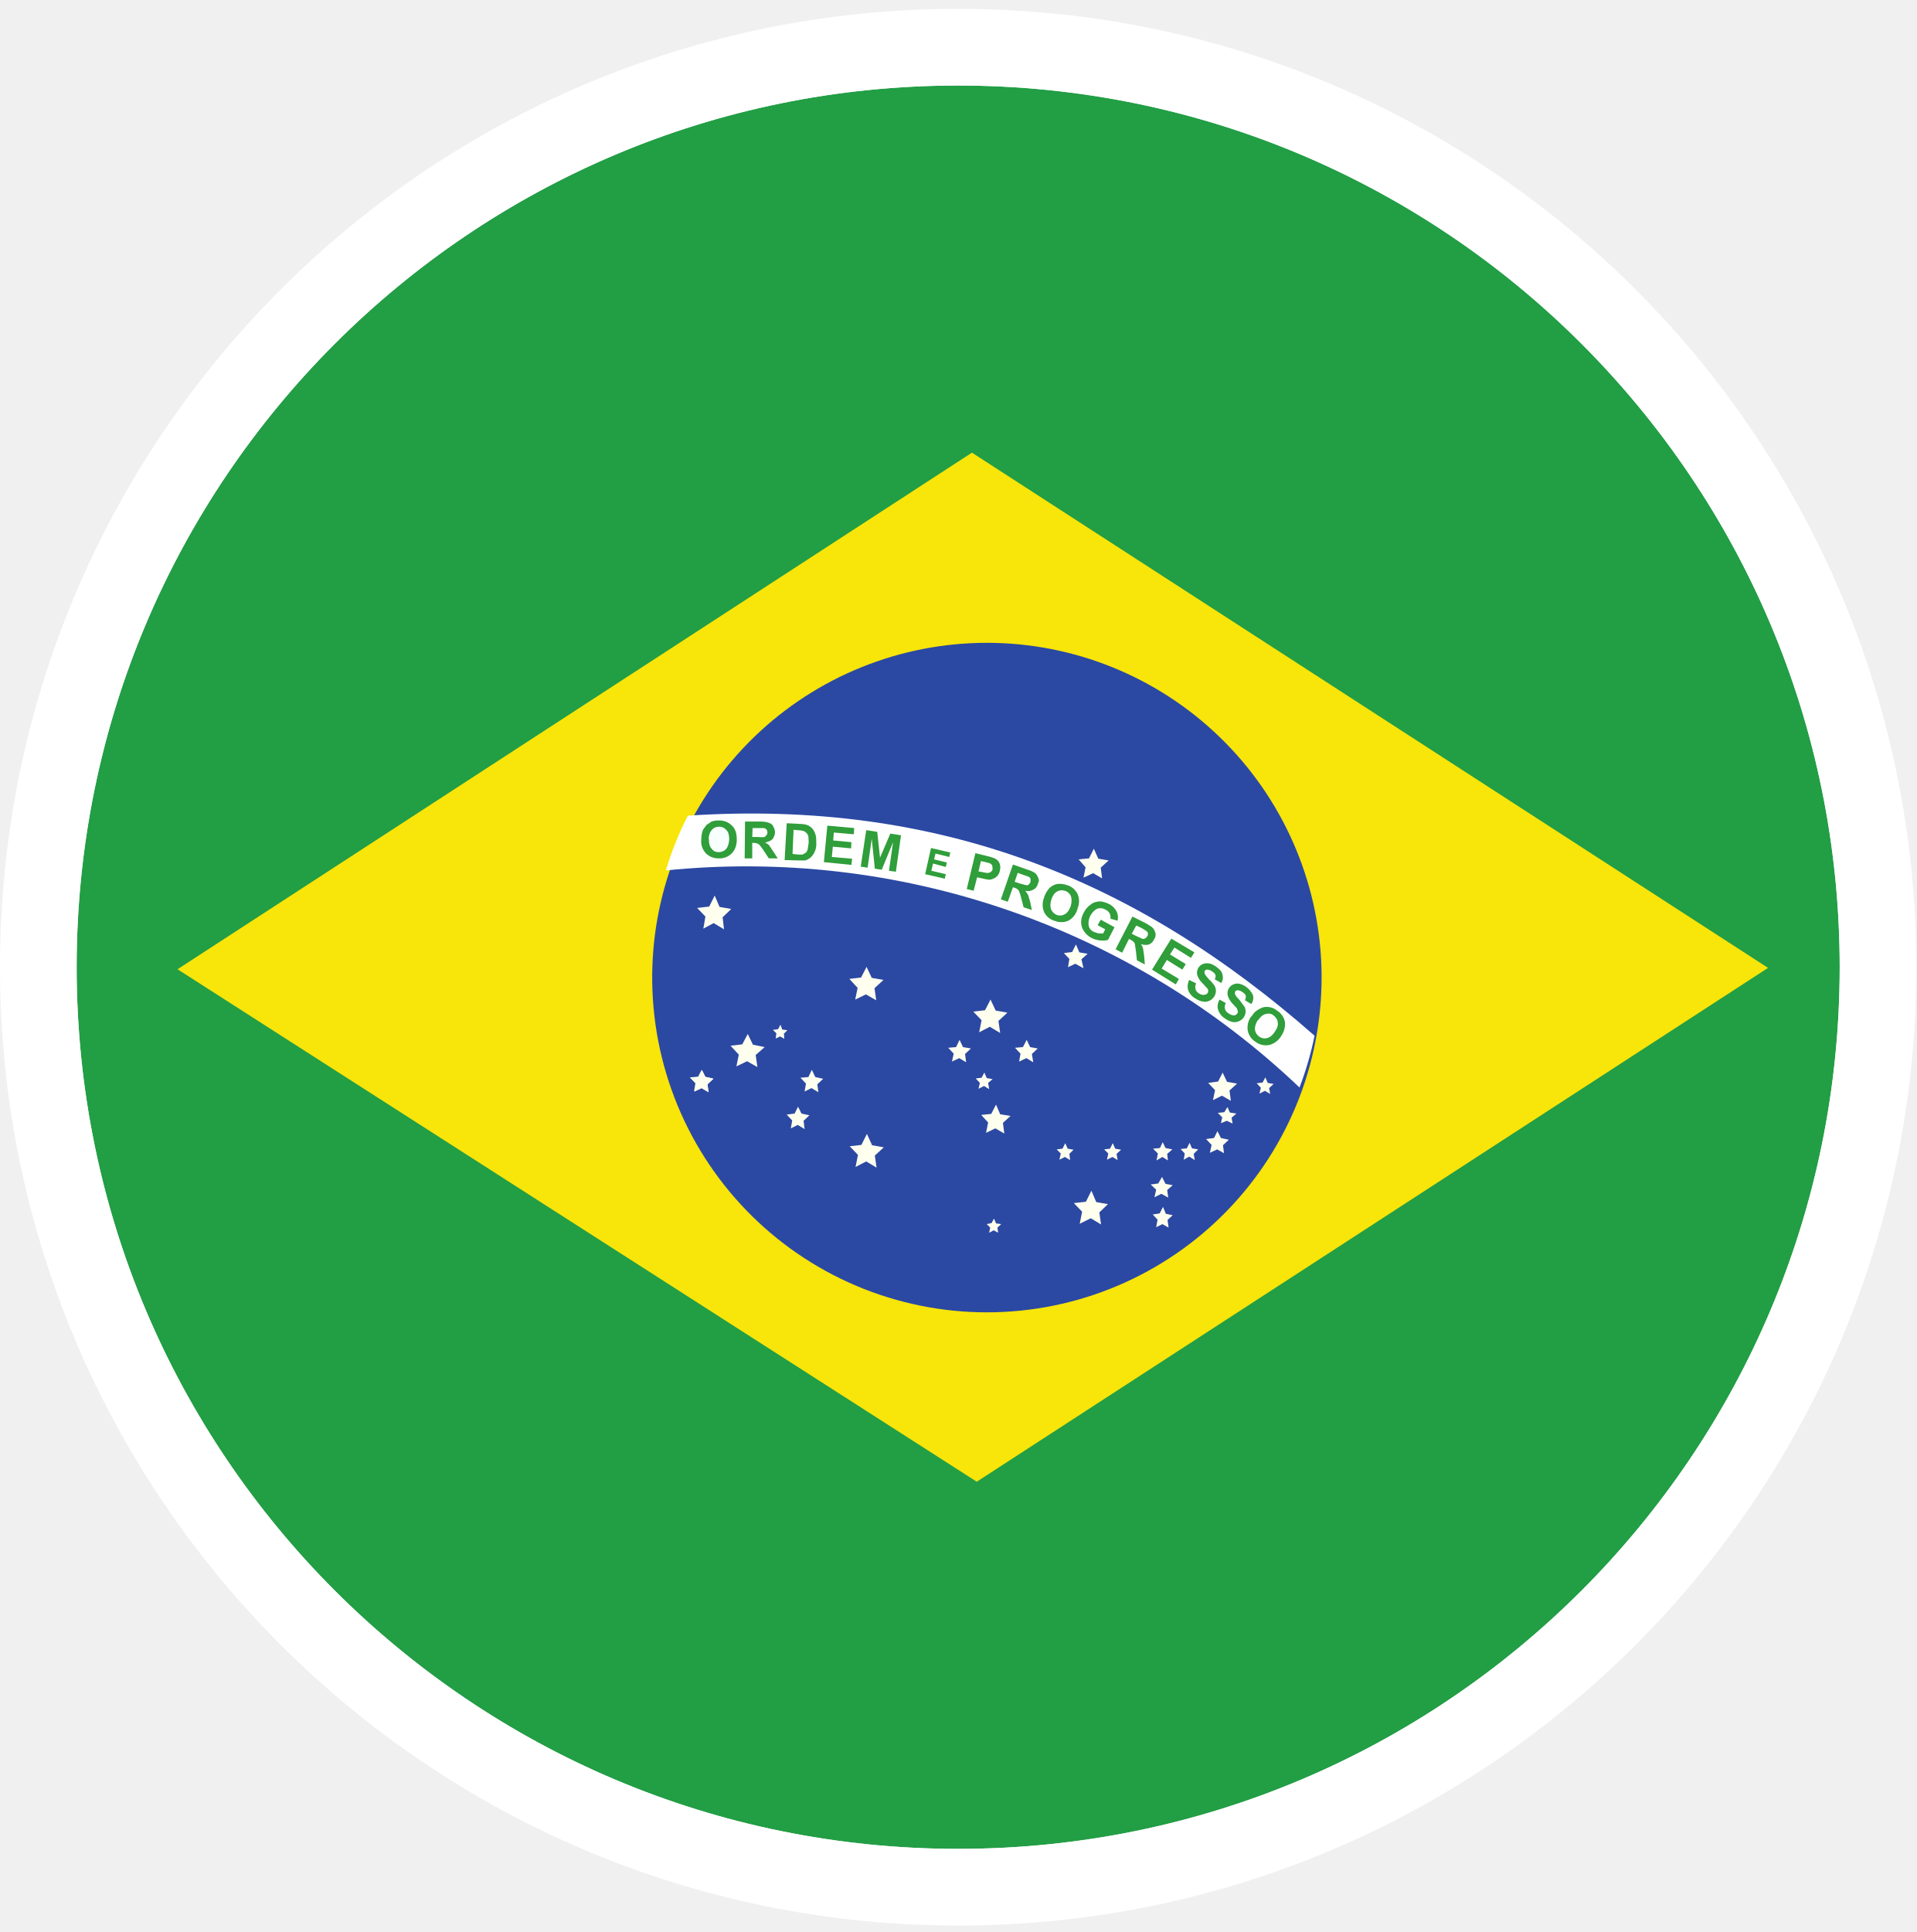
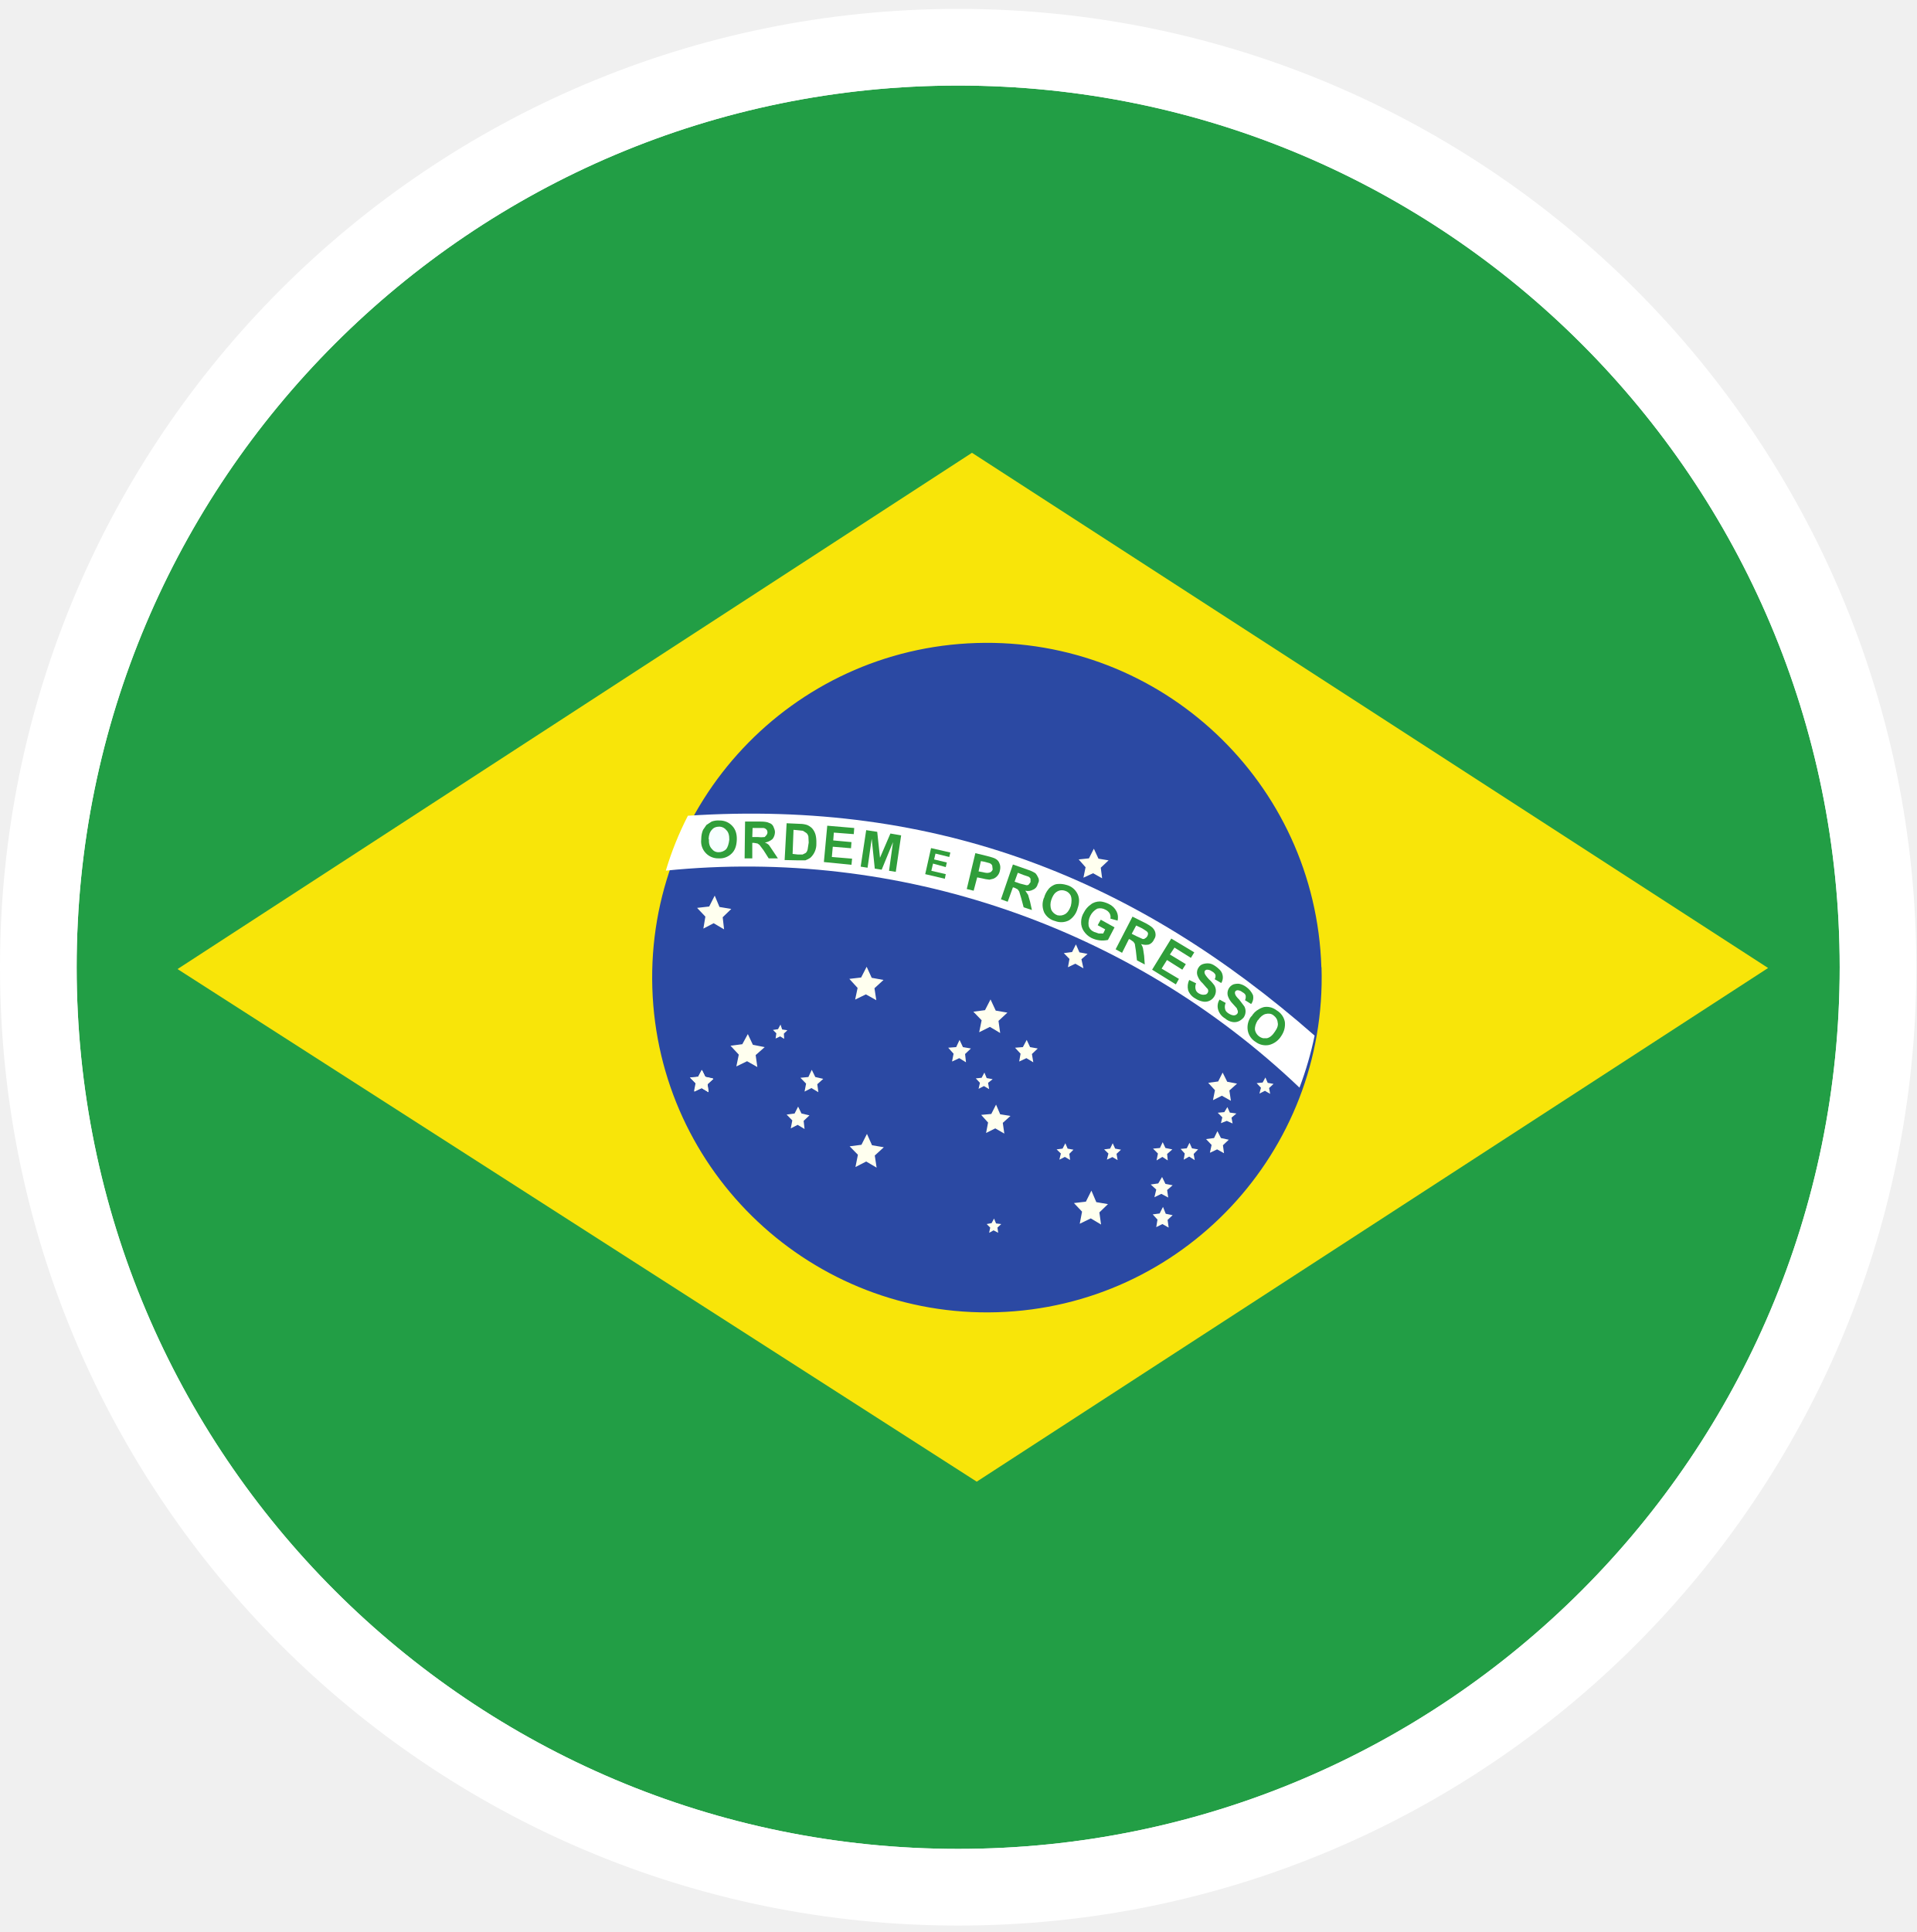
- <svg xmlns="http://www.w3.org/2000/svg" width="125" height="126" viewBox="0 0 125 126" fill="none">
-   <g clip-path="url(#clip0_4157_12158)">
-     <path fill-rule="evenodd" clip-rule="evenodd" d="M5 5.578H120V120.578H5V5.578Z" fill="#229E45" />
-     <path fill-rule="evenodd" clip-rule="evenodd" d="M63.712 96.634L115.327 63.123L63.398 29.521L11.58 63.212L63.712 96.634Z" fill="#F8E509" />
-     <path fill-rule="evenodd" clip-rule="evenodd" d="M86.195 63.078C86.285 66.002 85.787 68.915 84.73 71.643C83.673 74.372 82.078 76.859 80.04 78.959C78.003 81.059 75.564 82.728 72.868 83.866C70.173 85.005 67.276 85.59 64.351 85.587C61.425 85.584 58.529 84.993 55.836 83.849C53.143 82.705 50.708 81.031 48.674 78.927C46.641 76.823 45.051 74.332 44 71.601C42.948 68.871 42.456 65.957 42.553 63.033C42.74 57.367 45.125 51.996 49.201 48.056C53.278 44.117 58.727 41.917 64.395 41.923C70.065 41.929 75.509 44.14 79.577 48.088C83.646 52.036 86.019 57.411 86.195 63.078Z" fill="#2B49A3" />
-     <path fill-rule="evenodd" clip-rule="evenodd" d="M57.176 76.15L56.502 75.746L55.806 76.105L55.963 75.319L55.424 74.757L56.188 74.668L56.547 73.949L56.884 74.69L57.648 74.825L57.063 75.364M71.82 79.856L71.147 79.452L70.428 79.811L70.585 79.025L70.046 78.463L70.832 78.374L71.191 77.655L71.506 78.396L72.269 78.531L71.708 79.07M65.509 73.926L64.925 73.589L64.318 73.881L64.453 73.207L64.004 72.713L64.655 72.646L64.97 72.04L65.239 72.668L65.913 72.781L65.419 73.23M80.288 71.793L79.704 71.456L79.12 71.748L79.255 71.096L78.806 70.624L79.457 70.535L79.749 69.951L80.041 70.557L80.692 70.669L80.198 71.119M65.239 67.368L64.565 66.963L63.869 67.323L64.026 66.537L63.487 65.975L64.251 65.885L64.61 65.189L64.947 65.908L65.711 66.043L65.127 66.582M47.226 60.607L46.552 60.203L45.878 60.562L46.013 59.776L45.474 59.214L46.26 59.124L46.619 58.406L46.934 59.147L47.697 59.282L47.136 59.821M49.404 69.591L48.73 69.21L48.034 69.546L48.191 68.783L47.652 68.199L48.416 68.109L48.775 67.435L49.112 68.131L49.876 68.289L49.292 68.805M71.888 57.283L71.304 56.946L70.675 57.238L70.81 56.564L70.36 56.047L71.034 55.98L71.349 55.351L71.641 56.002L72.314 56.115L71.798 56.586M70.675 63.145L70.136 62.853L69.664 63.078L69.754 62.539L69.394 62.157L69.934 62.089L70.181 61.595L70.405 62.112L70.944 62.202L70.54 62.561M46.192 71.209L45.743 70.939L45.272 71.164L45.361 70.647L45.002 70.265L45.541 70.22L45.766 69.771L45.99 70.22L46.507 70.332L46.125 70.692M80.4 73.275L80.019 73.095L79.637 73.252L79.727 72.871L79.435 72.579L79.861 72.534L80.064 72.197L80.221 72.556L80.647 72.624L80.333 72.893" fill="#FFFFEF" />
-     <path fill-rule="evenodd" clip-rule="evenodd" d="M46.216 71.231L45.767 70.962L45.295 71.186L45.407 70.67L45.025 70.288L45.542 70.243L45.789 69.794L46.014 70.243L46.53 70.355L46.148 70.715" fill="#FFFFEF" />
-     <path fill-rule="evenodd" clip-rule="evenodd" d="M46.216 71.231L45.767 70.962L45.295 71.186L45.407 70.67L45.025 70.288L45.542 70.243L45.789 69.794L46.014 70.243L46.53 70.355L46.148 70.715M53.381 71.231L52.932 70.962L52.482 71.186L52.572 70.67L52.213 70.288L52.73 70.243L52.954 69.771L53.179 70.243L53.695 70.355L53.313 70.715M52.482 73.635L52.033 73.365L51.584 73.59L51.674 73.073L51.315 72.691L51.831 72.624L52.056 72.175L52.28 72.624L52.797 72.736L52.415 73.096M67.397 69.277L66.947 69.008L66.476 69.232L66.565 68.716L66.206 68.334L66.723 68.289L66.97 67.817L67.194 68.289L67.689 68.379L67.307 68.738M63.017 69.277L62.567 69.008L62.096 69.232L62.208 68.716L61.849 68.334L62.365 68.289L62.59 67.817L62.815 68.289L63.331 68.379L62.949 68.738M51.157 67.75L50.888 67.593L50.596 67.727L50.641 67.39L50.416 67.166L50.753 67.121L50.91 66.829L51.023 67.143L51.359 67.188L51.135 67.413M79.84 75.207L79.391 74.96L78.919 75.184L79.031 74.668L78.672 74.286L79.189 74.219L79.413 73.769L79.638 74.219L80.154 74.331L79.772 74.69M76.179 75.678L75.819 75.454L75.438 75.678L75.527 75.229L75.213 74.915L75.662 74.87L75.842 74.488L76.022 74.87L76.471 74.96L76.134 75.252M77.931 75.656L77.571 75.431L77.212 75.633L77.279 75.229L77.01 74.937L77.414 74.892L77.594 74.533L77.751 74.892L78.155 74.96L77.863 75.252M82.85 71.344L82.513 71.141L82.153 71.321L82.243 70.939L81.974 70.647L82.356 70.602L82.535 70.265L82.692 70.625L83.074 70.692L82.782 70.962M76.201 78.104L75.752 77.857L75.303 78.082L75.415 77.588L75.056 77.251L75.55 77.183L75.797 76.757L76.022 77.206L76.493 77.296L76.134 77.61M76.224 80.058L75.819 79.834L75.415 80.036L75.505 79.542L75.19 79.205L75.64 79.138L75.864 78.711L76.044 79.16L76.493 79.25L76.156 79.564M72.899 75.656L72.562 75.454L72.203 75.633L72.293 75.229L72.023 74.96L72.405 74.915L72.585 74.555L72.742 74.915L73.124 74.982L72.832 75.252M69.8 75.656L69.463 75.454L69.103 75.633L69.193 75.229L68.924 74.96L69.306 74.915L69.485 74.555L69.643 74.915L70.024 74.982L69.755 75.252M64.522 71.029L64.185 70.827L63.825 71.007L63.915 70.625L63.645 70.333L64.027 70.288L64.207 69.951L64.364 70.31L64.746 70.378L64.454 70.625M65.106 80.395L64.814 80.238L64.522 80.395L64.589 80.058L64.364 79.834L64.679 79.766L64.836 79.474L64.971 79.789L65.308 79.834L65.061 80.058M57.154 65.234L56.48 64.852L55.784 65.189L55.941 64.425L55.402 63.842L56.166 63.752L56.525 63.055L56.862 63.774L57.626 63.909L57.042 64.448" fill="#FFFFEF" />
-     <path fill-rule="evenodd" clip-rule="evenodd" d="M84.758 70.939C85.18 69.838 85.511 68.703 85.746 67.547C74.156 57.35 61.219 52.117 44.867 53.195C44.281 54.34 43.8 55.535 43.43 56.766C50.931 56.009 58.508 56.881 65.641 59.323C72.774 61.765 79.295 65.72 84.758 70.917V70.939Z" fill="white" />
-     <path d="M79.548 65.189L79.952 65.414C79.889 65.539 79.873 65.682 79.907 65.818C79.93 65.908 80.019 66.02 80.132 66.088C80.267 66.177 80.379 66.222 80.491 66.222C80.581 66.222 80.671 66.155 80.716 66.088C80.738 66.043 80.761 65.998 80.738 65.93L80.671 65.751L80.401 65.459C80.258 65.313 80.15 65.136 80.087 64.942C80.048 64.796 80.062 64.641 80.128 64.504C80.194 64.368 80.307 64.261 80.446 64.201C80.566 64.148 80.699 64.132 80.828 64.156C80.99 64.191 81.143 64.26 81.277 64.358C81.472 64.495 81.627 64.681 81.727 64.897C81.754 64.997 81.758 65.101 81.738 65.202C81.719 65.303 81.676 65.399 81.614 65.481L81.21 65.234C81.255 65.122 81.277 65.01 81.255 64.92C81.232 64.852 81.143 64.763 81.03 64.695C80.918 64.605 80.806 64.583 80.716 64.583C80.69 64.584 80.664 64.59 80.641 64.602C80.618 64.613 80.597 64.63 80.581 64.65C80.566 64.673 80.555 64.699 80.552 64.726C80.548 64.753 80.55 64.781 80.559 64.807C80.559 64.897 80.671 65.032 80.828 65.189L81.165 65.638C81.226 65.75 81.255 65.877 81.247 66.004C81.239 66.132 81.195 66.254 81.12 66.357C81.042 66.469 80.932 66.554 80.806 66.604C80.672 66.665 80.522 66.681 80.379 66.649C80.209 66.606 80.048 66.529 79.907 66.425C79.695 66.297 79.536 66.098 79.458 65.863C79.391 65.661 79.413 65.436 79.548 65.189ZM77.571 63.909L78.02 64.133C77.968 64.246 77.952 64.371 77.976 64.493C77.998 64.605 78.088 64.718 78.2 64.785C78.335 64.875 78.447 64.897 78.56 64.875C78.649 64.875 78.739 64.83 78.784 64.74C78.805 64.698 78.813 64.651 78.807 64.605C78.807 64.538 78.784 64.493 78.717 64.425L78.447 64.133C78.299 63.996 78.184 63.827 78.11 63.639C78.081 63.55 78.071 63.456 78.083 63.362C78.094 63.269 78.127 63.179 78.178 63.1C78.244 63.001 78.338 62.923 78.447 62.876C78.567 62.824 78.7 62.808 78.829 62.831C78.964 62.831 79.099 62.898 79.278 63.011C79.503 63.168 79.683 63.325 79.728 63.527C79.761 63.623 79.773 63.726 79.761 63.827C79.749 63.928 79.715 64.025 79.66 64.111L79.233 63.864C79.301 63.752 79.301 63.639 79.278 63.572C79.233 63.482 79.166 63.415 79.054 63.347C78.957 63.273 78.839 63.233 78.717 63.235C78.689 63.239 78.662 63.248 78.639 63.264C78.615 63.28 78.596 63.3 78.582 63.325C78.57 63.349 78.564 63.376 78.564 63.404C78.564 63.431 78.57 63.458 78.582 63.482C78.582 63.55 78.694 63.684 78.852 63.864C79.031 64.021 79.144 64.178 79.211 64.268C79.28 64.38 79.315 64.51 79.311 64.642C79.307 64.774 79.264 64.902 79.189 65.01C79.112 65.126 79.003 65.218 78.876 65.273C78.748 65.329 78.607 65.347 78.47 65.324C78.293 65.29 78.125 65.221 77.976 65.122C77.76 65.003 77.594 64.812 77.504 64.583C77.44 64.358 77.464 64.117 77.571 63.909ZM75.145 63.235L76.403 61.214L77.908 62.112L77.684 62.471L76.606 61.798L76.314 62.247L77.347 62.876L77.122 63.235L76.111 62.606L75.774 63.168L76.897 63.842L76.695 64.201L75.145 63.235ZM71.597 60.338L71.799 59.978L72.697 60.472L72.27 61.303C71.906 61.384 71.525 61.337 71.192 61.169C70.991 61.064 70.821 60.91 70.698 60.719C70.579 60.548 70.517 60.344 70.519 60.136C70.519 59.911 70.586 59.709 70.698 59.507C70.802 59.299 70.956 59.121 71.147 58.99C71.305 58.855 71.529 58.788 71.754 58.788C71.911 58.788 72.113 58.855 72.315 58.945C72.537 59.049 72.718 59.223 72.832 59.439C72.922 59.619 72.944 59.821 72.899 60.046L72.428 59.911C72.453 59.797 72.437 59.677 72.383 59.574C72.323 59.464 72.228 59.377 72.113 59.327C72.034 59.278 71.944 59.246 71.851 59.234C71.758 59.223 71.664 59.231 71.574 59.26C71.417 59.327 71.26 59.484 71.125 59.709C71.016 59.915 70.976 60.152 71.013 60.383C71.058 60.562 71.17 60.697 71.372 60.787L71.664 60.877H71.956L72.091 60.607L71.597 60.338ZM56.144 56.519L56.503 54.138L57.222 54.251L57.401 55.935L58.075 54.363L58.772 54.475L58.435 56.856L57.985 56.789L58.255 54.925L57.514 56.721L57.065 56.654L56.862 54.7L56.593 56.587L56.144 56.519ZM53.74 56.227L53.965 53.846L55.717 54.004L55.694 54.408L54.392 54.296L54.347 54.812L55.537 54.925L55.515 55.329L54.324 55.217L54.257 55.89L55.582 56.003L55.537 56.407L53.74 56.227Z" fill="#309E3A" />
-     <path d="M45.744 54.722C45.744 54.498 45.789 54.273 45.857 54.116L46.081 53.801L46.418 53.577C46.584 53.52 46.76 53.497 46.935 53.509C47.091 53.508 47.245 53.54 47.388 53.602C47.531 53.663 47.66 53.754 47.766 53.869C47.99 54.093 48.058 54.385 48.058 54.767C48.058 55.171 47.923 55.463 47.721 55.666C47.608 55.775 47.474 55.859 47.328 55.913C47.181 55.967 47.024 55.99 46.867 55.98C46.713 55.984 46.56 55.956 46.417 55.898C46.274 55.84 46.144 55.753 46.036 55.643C45.925 55.524 45.842 55.381 45.791 55.226C45.741 55.071 45.725 54.907 45.744 54.745V54.722Z" fill="#309E3A" />
-     <path d="M46.239 54.722C46.239 54.992 46.284 55.216 46.419 55.351C46.531 55.508 46.688 55.576 46.868 55.576C46.96 55.577 47.051 55.56 47.136 55.526C47.221 55.491 47.298 55.439 47.362 55.373C47.475 55.239 47.542 55.037 47.565 54.767C47.565 54.475 47.52 54.273 47.385 54.138C47.33 54.071 47.262 54.016 47.184 53.977C47.107 53.938 47.022 53.917 46.935 53.914C46.711 53.914 46.554 53.981 46.441 54.116C46.307 54.251 46.239 54.453 46.217 54.722H46.239Z" fill="#F7FFFF" />
-     <path d="M48.574 55.98L48.597 53.577H49.607C49.877 53.577 50.057 53.622 50.169 53.667C50.281 53.712 50.394 53.779 50.438 53.891C50.483 54.004 50.551 54.116 50.551 54.273C50.551 54.453 50.483 54.587 50.394 54.722C50.281 54.835 50.124 54.902 49.899 54.947C50.012 54.992 50.102 55.059 50.169 55.127L50.438 55.531L50.73 55.98H50.147L49.81 55.464C49.727 55.338 49.637 55.218 49.54 55.104C49.502 55.064 49.456 55.034 49.405 55.014C49.333 54.988 49.257 54.973 49.181 54.969H49.068V55.98H48.574Z" fill="#309E3A" />
-     <path d="M49.068 54.588H49.428C49.577 54.606 49.728 54.606 49.877 54.588L49.989 54.475C50.034 54.43 50.057 54.363 50.057 54.296C50.057 54.206 50.034 54.138 49.989 54.093C49.942 54.043 49.878 54.011 49.81 54.004H49.091L49.068 54.588Z" fill="white" />
-     <path d="M51.315 53.689L52.19 53.734C52.343 53.736 52.494 53.759 52.64 53.801C52.768 53.85 52.883 53.926 52.977 54.026C53.081 54.15 53.158 54.296 53.201 54.453C53.246 54.61 53.246 54.79 53.246 55.014C53.253 55.186 53.222 55.358 53.156 55.517C53.09 55.676 52.991 55.818 52.864 55.935C52.774 56.003 52.662 56.07 52.527 56.115H52.078L51.18 56.092L51.315 53.689Z" fill="#309E3A" />
-     <path d="M51.763 54.116L51.695 55.688L52.055 55.733H52.347L52.549 55.621C52.616 55.576 52.639 55.508 52.684 55.396L52.751 54.947L52.728 54.543C52.684 54.43 52.661 54.363 52.594 54.318C52.534 54.252 52.456 54.205 52.369 54.183C52.243 54.157 52.116 54.142 51.987 54.138L51.763 54.116Z" fill="white" />
-     <path d="M63.06 57.979L63.622 55.643L64.363 55.823C64.655 55.89 64.835 55.958 64.925 56.003C65.037 56.07 65.149 56.16 65.194 56.295C65.262 56.452 65.262 56.609 65.217 56.789C65.197 56.905 65.147 57.013 65.072 57.104C64.997 57.195 64.9 57.264 64.79 57.305C64.713 57.343 64.629 57.366 64.543 57.373C64.376 57.358 64.21 57.328 64.049 57.283L63.734 57.216L63.51 58.092L63.06 57.979Z" fill="#309E3A" />
-     <path d="M63.983 56.16L63.826 56.834L64.096 56.879C64.275 56.924 64.41 56.946 64.478 56.924C64.54 56.917 64.599 56.892 64.647 56.852C64.695 56.812 64.73 56.759 64.747 56.699L64.725 56.452C64.686 56.379 64.622 56.323 64.545 56.295L64.208 56.205L63.983 56.16Z" fill="white" />
-     <path d="M65.285 58.653L66.071 56.384L67.037 56.721C67.212 56.771 67.379 56.846 67.531 56.946C67.621 57.036 67.689 57.148 67.733 57.283C67.801 57.485 67.733 57.53 67.689 57.665C67.644 57.844 67.531 57.957 67.397 58.024C67.319 58.069 67.234 58.098 67.145 58.11C67.056 58.121 66.966 58.115 66.88 58.091L67.06 58.361L67.194 58.81L67.307 59.349L66.768 59.17L66.61 58.563C66.575 58.418 66.53 58.275 66.476 58.136C66.456 58.085 66.426 58.039 66.386 58.002C66.318 57.952 66.242 57.914 66.161 57.889L66.071 57.867L65.734 58.81L65.285 58.653Z" fill="#309E3A" />
-     <path d="M66.184 57.508L66.52 57.62L66.947 57.732C67.015 57.732 67.06 57.732 67.105 57.687L67.217 57.53V57.305C67.188 57.247 67.141 57.199 67.082 57.171L66.745 57.058L66.386 56.924L66.184 57.508Z" fill="white" />
-     <path d="M68.093 58.563C68.15 58.358 68.249 58.166 68.385 58.002C68.452 57.889 68.564 57.822 68.677 57.755C68.787 57.693 68.91 57.655 69.036 57.642C69.193 57.642 69.373 57.642 69.552 57.71C69.705 57.748 69.848 57.817 69.971 57.914C70.095 58.011 70.197 58.133 70.271 58.271C70.406 58.541 70.428 58.878 70.294 59.237C70.257 59.398 70.188 59.551 70.091 59.686C69.995 59.821 69.873 59.935 69.732 60.023C69.594 60.092 69.442 60.132 69.288 60.139C69.133 60.147 68.978 60.123 68.834 60.068C68.681 60.03 68.539 59.96 68.415 59.864C68.291 59.767 68.189 59.645 68.115 59.507C67.983 59.207 67.975 58.868 68.093 58.563Z" fill="#309E3A" />
-     <path d="M68.566 58.698C68.499 58.945 68.499 59.147 68.566 59.327C68.656 59.507 68.791 59.619 68.971 59.686C69.15 59.731 69.307 59.709 69.465 59.619C69.622 59.529 69.757 59.349 69.846 59.08C69.914 58.81 69.914 58.608 69.846 58.428C69.809 58.346 69.753 58.272 69.683 58.214C69.613 58.156 69.531 58.114 69.442 58.092C69.356 58.064 69.266 58.055 69.176 58.067C69.087 58.079 69.001 58.11 68.925 58.159C68.768 58.249 68.656 58.428 68.566 58.698Z" fill="white" />
-     <path d="M72.766 61.91L73.866 59.776L74.765 60.225C74.989 60.36 75.147 60.45 75.214 60.54C75.304 60.652 75.349 60.764 75.371 60.877C75.394 60.989 75.371 61.146 75.281 61.258C75.214 61.416 75.102 61.528 74.944 61.595C74.787 61.64 74.63 61.64 74.428 61.573C74.495 61.663 74.54 61.775 74.562 61.865L74.63 62.337L74.675 62.898L74.158 62.629L74.091 62L74.023 61.55C74.004 61.499 73.973 61.453 73.934 61.416C73.874 61.361 73.805 61.315 73.731 61.281L73.642 61.236L73.192 62.134L72.766 61.91Z" fill="#309E3A" />
-     <path d="M73.822 60.899L74.137 61.056L74.541 61.236C74.608 61.236 74.653 61.236 74.698 61.191C74.759 61.16 74.808 61.111 74.84 61.05C74.873 60.99 74.886 60.922 74.878 60.854C74.854 60.787 74.806 60.731 74.743 60.697C74.648 60.633 74.551 60.573 74.451 60.517L74.114 60.36L73.822 60.899Z" fill="white" />
-     <path d="M81.635 66.29C81.77 66.065 81.904 65.93 82.084 65.841C82.194 65.767 82.315 65.714 82.443 65.683C82.562 65.66 82.684 65.66 82.803 65.683C82.96 65.706 83.14 65.773 83.297 65.908C83.43 65.989 83.544 66.097 83.633 66.224C83.722 66.352 83.784 66.496 83.814 66.649C83.846 66.976 83.758 67.303 83.567 67.57C83.481 67.715 83.368 67.841 83.233 67.942C83.097 68.042 82.944 68.114 82.78 68.154C82.628 68.182 82.472 68.179 82.321 68.144C82.171 68.11 82.029 68.044 81.904 67.952C81.772 67.871 81.657 67.763 81.568 67.635C81.479 67.508 81.418 67.363 81.388 67.211C81.363 67.05 81.37 66.886 81.408 66.728C81.447 66.57 81.516 66.421 81.612 66.29H81.635Z" fill="#309E3A" />
-     <path d="M82.037 66.537C81.903 66.761 81.835 66.986 81.858 67.166C81.873 67.257 81.907 67.343 81.957 67.421C82.007 67.498 82.073 67.564 82.15 67.615C82.221 67.664 82.302 67.698 82.387 67.713C82.472 67.729 82.56 67.726 82.644 67.705C82.824 67.66 83.003 67.525 83.16 67.278C83.318 67.053 83.385 66.851 83.34 66.671C83.34 66.492 83.228 66.357 83.071 66.222C82.913 66.088 82.734 66.088 82.554 66.132C82.374 66.177 82.217 66.312 82.06 66.537H82.037Z" fill="white" />
-     <path d="M60.346 57.013L60.727 55.306L61.985 55.598L61.918 55.89L61.02 55.666L60.93 56.048L61.761 56.25L61.693 56.542L60.862 56.317L60.75 56.789L61.693 57.013L61.626 57.305L60.346 57.013Z" fill="#309E3A" />
+ <svg xmlns="http://www.w3.org/2000/svg" width="125" height="126" fill="none">
+   <g clip-path="url(#a)">
+     <path fill="#229E45" fill-rule="evenodd" d="M5 5.58h115v115H5z" clip-rule="evenodd" />
+     <path fill="#F8E509" fill-rule="evenodd" d="m63.71 96.63 51.62-33.5-51.93-33.6L11.58 63.2z" clip-rule="evenodd" />
+     <path fill="#2B49A3" fill-rule="evenodd" d="M86.2 63.08a21.83 21.83 0 1 1-43.65 1.35 21.83 21.83 0 0 1 43.64-1.35" clip-rule="evenodd" />
+     <path fill="#FFFFEF" fill-rule="evenodd" d="m57.18 76.15-.68-.4-.7.36.16-.8-.54-.55.77-.1.36-.71.33.74.77.13-.59.54m14.76 4.5-.67-.4-.72.35.15-.79-.53-.56.78-.09.36-.72.32.75.76.13-.56.54m-6.2-5.14-.59-.34-.6.3.13-.68-.45-.5.66-.06.31-.61.27.63.67.11-.5.45m14.88-1.44-.59-.33-.58.29.13-.65-.44-.48.65-.09.29-.58.3.6.64.12-.5.45m-14.95-3.75-.67-.4-.7.35.16-.78-.54-.56.76-.1.36-.7.34.73.76.13-.58.54m-17.9-5.97-.68-.4-.67.35.13-.78-.54-.57.79-.09.36-.71.31.74.77.13-.56.54m2.26 9.77-.67-.38-.7.34.16-.77-.54-.58.77-.1.36-.66.33.7.77.15-.59.52m22.6-11.53-.59-.33-.63.29.14-.68-.45-.51.67-.07.32-.63.3.65.66.11-.51.48m-1.13 6.56-.53-.3-.48.23.1-.54-.37-.38.54-.07.25-.5.23.52.53.1-.4.35m-24.35 8.65-.45-.27-.47.22.1-.51-.37-.38.54-.05.23-.45.22.45.52.11-.38.36m34.27 2.58-.38-.17-.38.15.09-.38-.3-.3.43-.04.2-.33.16.36.43.06-.32.27" clip-rule="evenodd" />
+     <path fill="#FFFFEF" fill-rule="evenodd" d="m46.22 71.23-.45-.27-.48.23.12-.52-.38-.38.51-.05.25-.45.22.45.52.12-.38.35" clip-rule="evenodd" />
+     <path fill="#FFFFEF" fill-rule="evenodd" d="m46.22 71.23-.45-.27-.48.23.12-.52-.38-.38.51-.05.25-.45.22.45.52.12-.38.35m7.23.52-.45-.27-.45.23.1-.52-.37-.38.52-.05.22-.47.23.47.52.12-.39.35m-.83 2.92-.45-.27-.45.23.1-.52-.37-.38.52-.07.23-.45.22.45.52.12-.38.36m14.98-3.82-.45-.27-.47.22.09-.51-.36-.39.51-.04.25-.47.22.47.5.09-.38.36m-4.3.54-.44-.27-.47.22.1-.51-.35-.39.52-.04.22-.47.22.47.52.09-.38.36m-11.8-.99-.26-.16-.3.14.05-.34-.22-.22.33-.05.16-.3.11.32.34.05-.23.22m28.71 7.8-.45-.25-.47.22.11-.51-.36-.38.52-.07.22-.45.23.45.51.11-.38.36m-3.6.99-.35-.23-.38.23.09-.45-.32-.32.45-.04.18-.38.18.38.45.09-.34.3m1.8.4-.36-.23-.36.2.07-.4-.27-.3.4-.04.18-.36.16.36.4.07-.29.3m4.99-3.92-.34-.2-.36.18.1-.38-.28-.3.39-.04.18-.33.15.35.38.07-.29.27M76.2 78.1l-.45-.24-.45.22.12-.5-.36-.33.49-.07.25-.42.22.45.47.09-.36.31m.1 2.45-.41-.23-.4.2.08-.49-.31-.34.45-.06.22-.43.18.45.45.09-.33.31m-3.26-3.9-.34-.2-.36.17.1-.4-.28-.27.39-.05.17-.35.16.35.38.07-.29.27m-3.03.4-.34-.2-.36.18.1-.4-.28-.27.39-.05.18-.35.15.35.38.07-.27.27m-5.23-4.22-.34-.2-.35.18.09-.39-.27-.29.38-.04.18-.34.15.36.39.07-.3.24m.66 9.78-.3-.16-.29.16.07-.34-.23-.23.32-.06.16-.3.13.32.34.04-.25.23m-7.9-14.83-.68-.38-.7.34.16-.76-.54-.59.77-.09.36-.7.33.72.77.14-.59.54" clip-rule="evenodd" />
+     <path fill="#fff" fill-rule="evenodd" d="M84.76 70.94q.63-1.66.99-3.4C74.15 57.36 61.22 52.13 44.87 53.2a21 21 0 0 0-1.44 3.58 52.3 52.3 0 0 1 41.33 14.15z" clip-rule="evenodd" />
+     <path fill="#309E3A" d="m79.55 65.19.4.22a.6.6 0 0 0-.04.4q.03.16.22.28.2.13.36.13.15-.01.23-.13.04-.07.02-.16l-.07-.18-.27-.3a1.3 1.3 0 0 1-.31-.5.63.63 0 0 1 .36-.75 1 1 0 0 1 .38-.04q.24.05.45.2.3.21.45.54a.7.7 0 0 1-.12.58l-.4-.25a.5.5 0 0 0 .04-.31q-.03-.12-.22-.22a.5.5 0 0 0-.31-.12.2.2 0 0 0-.14.07.2.2 0 0 0-.02.16q.02.14.27.38l.34.45a.7.7 0 0 1-.05.72 1 1 0 0 1-.31.24.7.7 0 0 1-.43.05 1 1 0 0 1-.47-.23 1 1 0 0 1-.45-.56.8.8 0 0 1 .09-.67m-1.98-1.28.45.22a.6.6 0 0 0-.04.36q.03.19.22.3.2.11.36.08.15 0 .22-.13a.2.2 0 0 0 .03-.13q0-.1-.1-.18l-.26-.3q-.23-.2-.34-.5a.6.6 0 0 1 .07-.53q.1-.16.27-.22a1 1 0 0 1 .38-.05q.19 0 .45.18c.22.16.4.32.45.52a.7.7 0 0 1-.07.58l-.43-.25a.4.4 0 0 0 .05-.29.5.5 0 0 0-.23-.22.5.5 0 0 0-.33-.11.2.2 0 0 0-.14.09.2.2 0 0 0 0 .15q.02.1.27.38c.18.16.3.32.36.4a.7.7 0 0 1-.02.75.7.7 0 0 1-.72.31q-.27-.05-.5-.2a1 1 0 0 1-.47-.54 1 1 0 0 1 .07-.67m-2.42-.67 1.25-2.03 1.5.9-.22.36-1.07-.67-.3.45 1.04.63-.23.36-1-.63-.35.56 1.13.67-.2.36zm-3.55-2.9.2-.36.9.5-.43.82q-.56.12-1.08-.13a1.3 1.3 0 0 1-.5-.45 1 1 0 0 1-.17-.58q0-.34.18-.63.16-.32.45-.52c.15-.13.38-.2.6-.2q.25.01.57.16.34.16.51.49.14.27.07.6l-.47-.13a.5.5 0 0 0-.05-.34.6.6 0 0 0-.27-.24.7.7 0 0 0-.54-.07 1.1 1.1 0 0 0-.56 1.12q.07.27.36.4l.3.1h.29l.13-.27zm-15.46-3.82.36-2.38.72.11.18 1.69.68-1.58.7.12-.35 2.38-.44-.07.26-1.87-.74 1.8-.45-.07-.2-1.95-.27 1.89zm-2.4-.3.22-2.37 1.76.15-.03.4-1.3-.1-.04.51 1.19.11-.03.4-1.19-.1-.06.67 1.32.11-.04.4zm-8-1.5c0-.22.05-.45.12-.6l.22-.32.34-.22q.25-.09.51-.07a1.1 1.1 0 0 1 .84.36q.31.33.29.9-.02.6-.34.9a1.1 1.1 0 0 1-.85.31 1.1 1.1 0 0 1-.83-.34 1.1 1.1 0 0 1-.3-.9z" />
+     <path fill="#F7FFFF" d="M46.24 54.72q-.02.42.18.63.17.23.45.23a.7.7 0 0 0 .5-.2q.15-.2.2-.61.01-.44-.19-.63a.6.6 0 0 0-.44-.23q-.34 0-.5.2-.2.2-.22.61z" />
+     <path fill="#309E3A" d="m48.57 55.98.03-2.4h1q.41 0 .57.09.18.05.27.22c.04.11.11.23.11.38q-.01.26-.16.45a1 1 0 0 1-.5.23q.18.06.28.18l.27.4.3.45h-.6l-.33-.52-.27-.36-.13-.09-.23-.04h-.11v1.01z" />
+     <path fill="#fff" d="M49.07 54.59h.36q.22.03.45 0l.1-.11a.3.3 0 0 0 .08-.18q0-.14-.07-.2a.3.3 0 0 0-.18-.1h-.72z" />
+     <path fill="#309E3A" d="m51.31 53.69.88.04q.22 0 .45.07a1 1 0 0 1 .34.23q.16.19.22.42.06.24.05.56a1.2 1.2 0 0 1-.39.93q-.14.1-.33.17h-.45l-.9-.02z" />
+     <path fill="#fff" d="m51.76 54.12-.06 1.57.35.04h.3l.2-.1q.09-.07.13-.23l.07-.45-.02-.4q-.05-.17-.14-.23l-.22-.14-.38-.04z" />
+     <path fill="#309E3A" d="m63.06 57.98.56-2.34.74.18q.44.11.56.18.2.1.27.3.1.21.03.49a.7.7 0 0 1-.43.52l-.25.06a3 3 0 0 1-.5-.09l-.3-.06-.23.87z" />
+     <path fill="#fff" d="m63.98 56.16-.15.67.27.05q.27.07.38.04a.3.3 0 0 0 .27-.22l-.03-.25a.3.3 0 0 0-.18-.16l-.33-.09z" />
+     <path fill="#309E3A" d="m65.29 58.65.78-2.27.97.34q.26.08.5.23.12.14.2.33c.06.2 0 .25-.05.38a.5.5 0 0 1-.3.36.7.7 0 0 1-.51.07l.18.27.13.45.12.54-.54-.18-.16-.6-.13-.43-.1-.14-.22-.11-.09-.02-.34.94z" />
+     <path fill="#fff" d="m66.18 57.5.34.12.43.11q.09.01.15-.04l.12-.16v-.22a.3.3 0 0 0-.14-.14l-.33-.11-.36-.14z" />
+     <path fill="#309E3A" d="M68.1 58.56q.08-.31.28-.56.11-.15.3-.25.16-.1.36-.1.23-.02.51.06a1.1 1.1 0 0 1 .72.56q.22.41.02.97a1.3 1.3 0 0 1-.56.78 1.1 1.1 0 0 1-.9.05 1.1 1.1 0 0 1-.72-.56q-.2-.47-.02-.95" />
+     <path fill="#fff" d="M68.57 58.7a1 1 0 0 0 0 .63q.13.26.4.36.27.06.5-.07.24-.14.38-.54.09-.4 0-.65a.6.6 0 0 0-.4-.34.6.6 0 0 0-.52.07q-.23.14-.36.54" />
+     <path fill="#309E3A" d="m72.77 61.91 1.1-2.13.9.45q.34.19.44.31.14.16.16.34a.5.5 0 0 1-.09.38.6.6 0 0 1-.34.34 1 1 0 0 1-.51-.03q.1.15.13.3l.07.47.04.56-.51-.27-.07-.63-.07-.45-.09-.13-.2-.14-.09-.04-.45.9z" />
+     <path fill="#fff" d="m73.82 60.9.32.16.4.18q.1.01.16-.05a.34.34 0 0 0 .18-.34.3.3 0 0 0-.14-.15q-.14-.1-.29-.18l-.34-.16z" />
+     <path fill="#309E3A" d="M81.63 66.29q.2-.32.45-.45.17-.11.36-.16a1 1 0 0 1 .36 0q.25.04.5.23a1.1 1.1 0 0 1 .51.74q.05.5-.24.92a1.3 1.3 0 0 1-.79.58 1.1 1.1 0 0 1-.88-.2 1.1 1.1 0 0 1-.51-.74 1.2 1.2 0 0 1 .22-.92z" />
+     <path fill="#fff" d="M82.04 66.54q-.21.34-.18.63a.7.7 0 0 0 .53.54h.25q.28-.06.52-.43.25-.35.18-.6-.02-.27-.27-.46c-.16-.13-.34-.13-.52-.09q-.26.07-.49.4z" />
+     <path fill="#309E3A" d="m60.35 57.01.38-1.7 1.26.29-.07.29-.9-.22-.09.38.83.2-.07.3-.83-.23-.11.47.94.22-.06.3z" />
  </g>
-   <rect x="2.5" y="3.078" width="120" height="120" rx="60" stroke="white" stroke-width="5" />
+   <rect width="120" height="120" x="2.5" y="3.08" stroke="#fff" stroke-width="5" rx="60" />
  <defs>
-     <clipPath id="clip0_4157_12158">
-       <rect x="5" y="5.578" width="115" height="115" rx="57.5" fill="white" />
+     <clipPath id="a">
+       <rect width="115" height="115" x="5" y="5.58" fill="#fff" rx="57.5" />
    </clipPath>
  </defs>
</svg>
